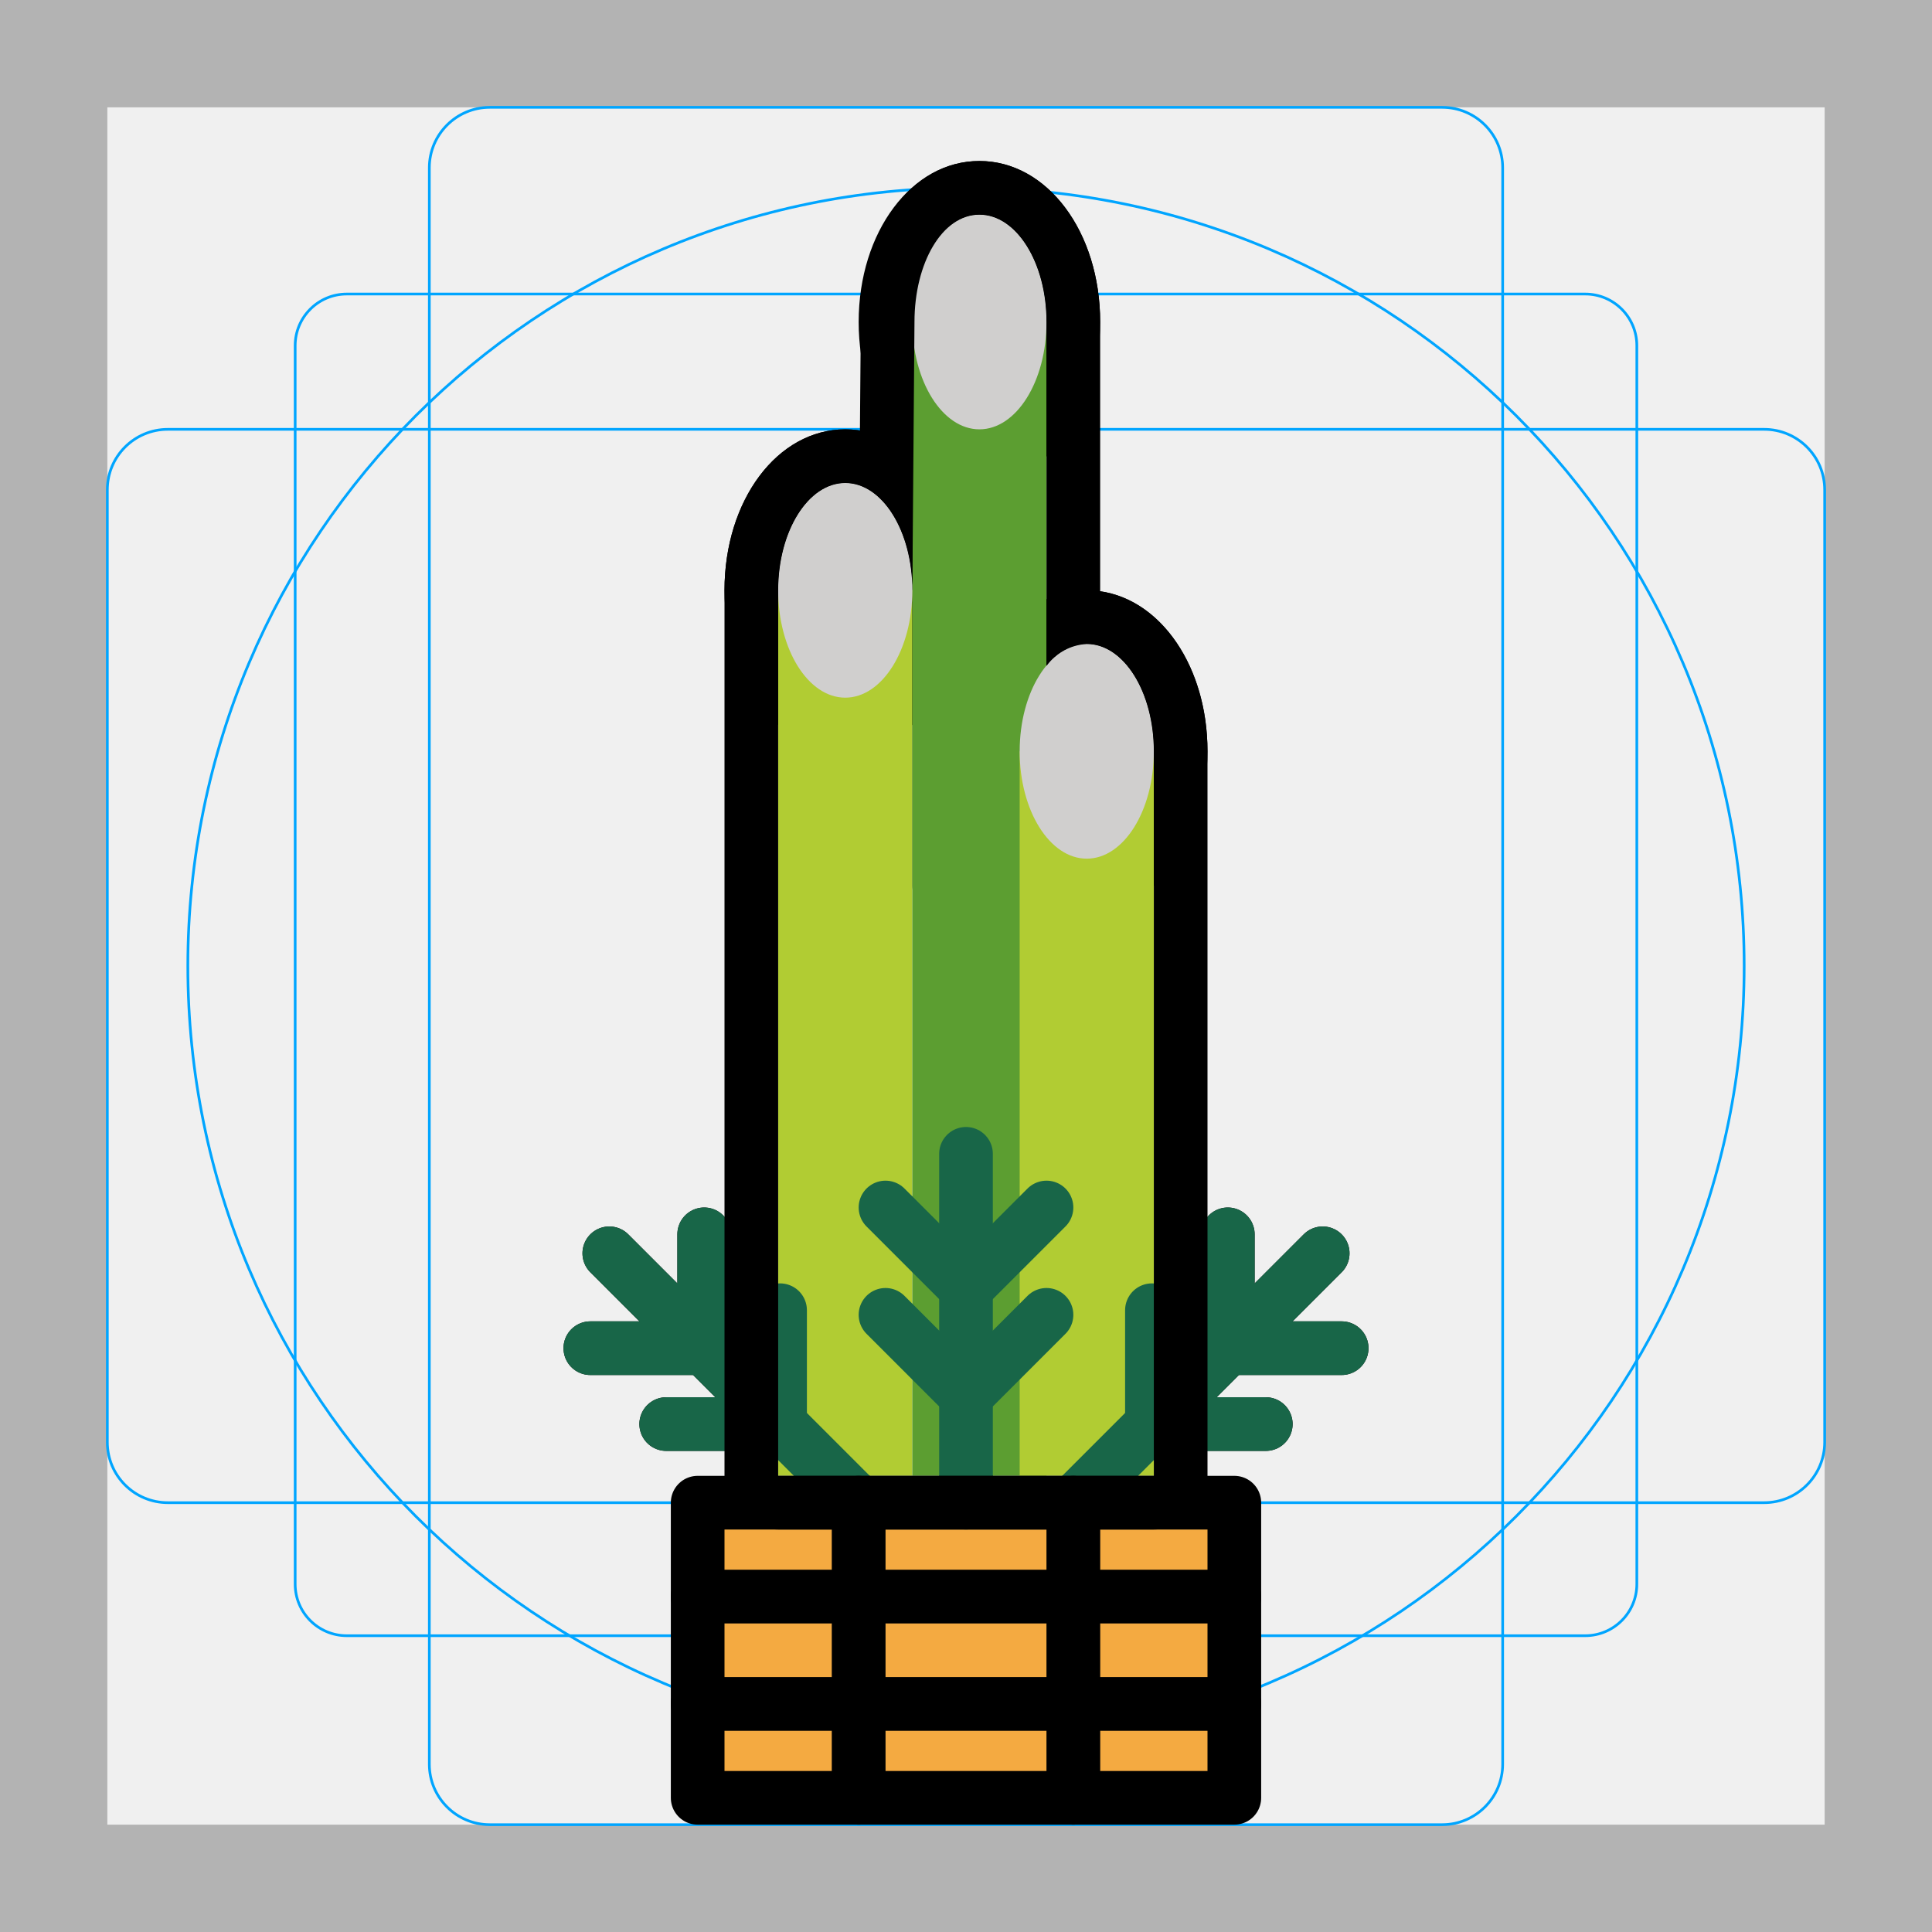
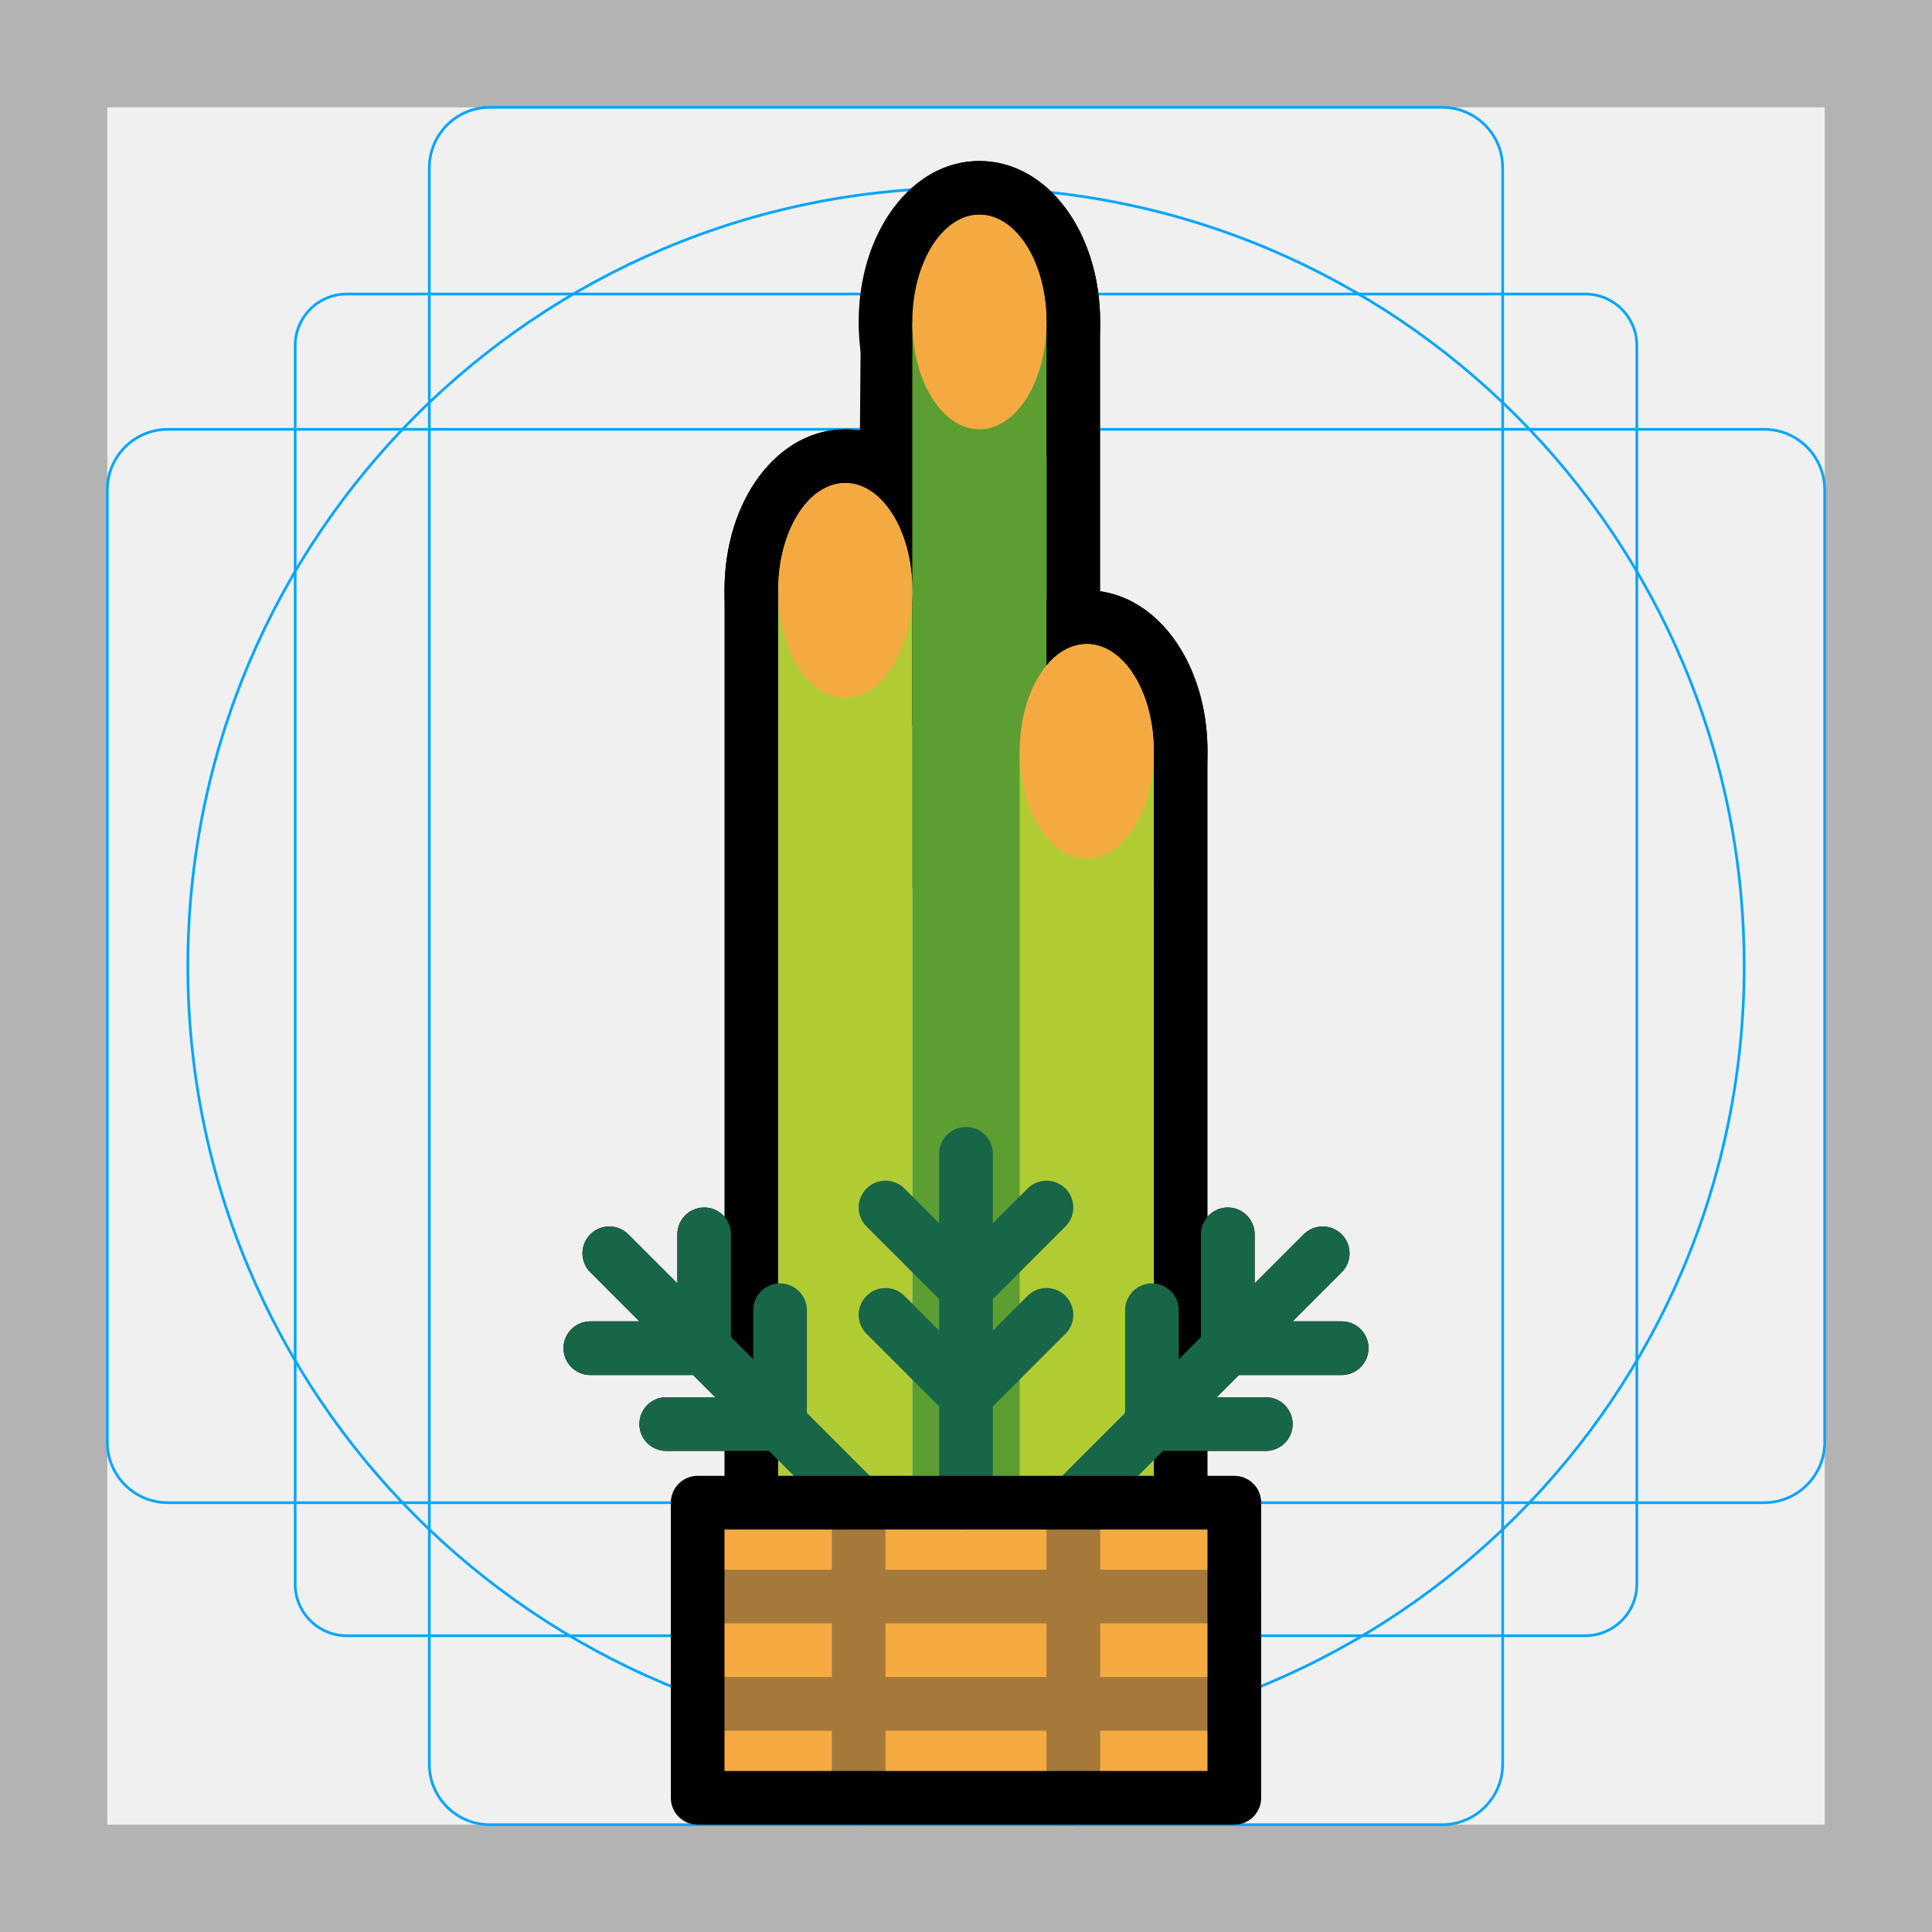
<svg xmlns="http://www.w3.org/2000/svg" id="emoji" viewBox="0 0 72 72">
  <g id="grid">
    <path d="M68,4V68H4V4H68m4-4H0V72H72V0Z" fill="#b3b3b3" />
    <path d="M12.923,10.958H59.077A1.923,1.923,0,0,1,61,12.881V59.035a1.923,1.923,0,0,1-1.923,1.923H12.923A1.923,1.923,0,0,1,11,59.035V12.881A1.923,1.923,0,0,1,12.923,10.958Z" fill="none" stroke="#00a5ff" stroke-miterlimit="10" stroke-width="0.1" />
    <rect x="16" y="4" width="40" height="64" rx="2.254" fill="none" stroke="#00a5ff" stroke-miterlimit="10" stroke-width="0.1" />
    <rect x="16" y="4" width="40" height="64" rx="2.254" transform="translate(72) rotate(90)" fill="none" stroke="#00a5ff" stroke-miterlimit="10" stroke-width="0.1" />
    <circle cx="36" cy="36" r="29" fill="none" stroke="#00a5ff" stroke-miterlimit="10" stroke-width="0.1" />
  </g>
  <g id="line-supplement">
    <g>
      <g>
        <line x1="22.707" y1="46.707" x2="31.899" y2="55.9" fill="none" stroke="#000" stroke-linecap="round" stroke-miterlimit="10" stroke-width="2" />
        <line x1="29.071" y1="48.828" x2="29.071" y2="53.071" fill="none" stroke="#000" stroke-linecap="round" stroke-miterlimit="10" stroke-width="2" />
        <line x1="26.243" y1="46" x2="26.243" y2="50.243" fill="none" stroke="#000" stroke-linecap="round" stroke-miterlimit="10" stroke-width="2" />
        <line x1="24.828" y1="53.071" x2="29.071" y2="53.071" fill="none" stroke="#000" stroke-linecap="round" stroke-miterlimit="10" stroke-width="2" />
        <line x1="22" y1="50.243" x2="26.243" y2="50.243" fill="none" stroke="#000" stroke-linecap="round" stroke-miterlimit="10" stroke-width="2" />
      </g>
      <g>
        <line x1="49.293" y1="46.707" x2="40.1" y2="55.9" fill="none" stroke="#000" stroke-linecap="round" stroke-miterlimit="10" stroke-width="2" />
        <line x1="42.929" y1="48.828" x2="42.929" y2="53.071" fill="none" stroke="#000" stroke-linecap="round" stroke-miterlimit="10" stroke-width="2" />
        <line x1="45.757" y1="46" x2="45.757" y2="50.243" fill="none" stroke="#000" stroke-linecap="round" stroke-miterlimit="10" stroke-width="2" />
        <line x1="47.172" y1="53.071" x2="42.929" y2="53.071" fill="none" stroke="#000" stroke-linecap="round" stroke-miterlimit="10" stroke-width="2" />
        <line x1="50" y1="50.243" x2="45.757" y2="50.243" fill="none" stroke="#000" stroke-linecap="round" stroke-miterlimit="10" stroke-width="2" />
      </g>
      <g>
        <line x1="36" y1="43" x2="36" y2="56" fill="none" stroke="#000" stroke-linecap="round" stroke-miterlimit="10" stroke-width="2" />
        <line x1="33" y1="49" x2="36" y2="52" fill="none" stroke="#000" stroke-linecap="round" stroke-miterlimit="10" stroke-width="2" />
        <line x1="33" y1="45" x2="36" y2="48" fill="none" stroke="#000" stroke-linecap="round" stroke-miterlimit="10" stroke-width="2" />
        <line x1="39" y1="49" x2="36" y2="52" fill="none" stroke="#000" stroke-linecap="round" stroke-miterlimit="10" stroke-width="2" />
        <line x1="39" y1="45" x2="36" y2="48" fill="none" stroke="#000" stroke-linecap="round" stroke-miterlimit="10" stroke-width="2" />
      </g>
    </g>
    <g>
      <line x1="35" y1="22" x2="35" y2="33" fill="#fff" stroke="#000" stroke-linecap="round" stroke-miterlimit="10" stroke-width="2" />
      <line x1="37" y1="28" x2="37" y2="39" fill="none" stroke="#000" stroke-linecap="round" stroke-linejoin="round" stroke-width="2" />
    </g>
    <g>
      <path d="M36.5,8C37.881,8,39,9.791,39,12s-1.119,4-2.5,4S34,14.209,34,12s1.119-4,2.5-4m0-2C33.977,6,32,8.636,32,12s1.977,6,4.5,6S41,15.364,41,12s-1.977-6-4.5-6Z" />
      <path d="M40.5,24c1.381,0,2.5,1.791,2.5,4s-1.119,4-2.5,4S38,30.209,38,28s1.119-4,2.5-4m0-2c-2.523,0-4.5,2.635-4.5,6s1.977,6,4.5,6S45,31.364,45,28s-1.977-6-4.5-6Z" />
      <path d="M31.5,18c1.381,0,2.5,1.791,2.5,4s-1.119,4-2.5,4S29,24.209,29,22s1.119-4,2.5-4m0-2c-2.523,0-4.5,2.635-4.5,6s1.977,6,4.5,6S36,25.364,36,22s-1.977-6-4.5-6Z" />
    </g>
+     <path d="M36.5,8C37.881,8,39,9.791,39,12V24.818A1.982,1.982,0,0,1,40.5,24c1.381,0,2.5,1.791,2.5,4V55H29V22c0-2.209,1.119-4,2.5-4S34,19.791,34,22l.08-10c0-2.209,1.039-4,2.42-4m0-2c-2.52,0-4.42,2.579-4.42,6l-.033,4.042A3.572,3.572,0,0,0,31.5,16c-2.523,0-4.5,2.635-4.5,6V55a2,2,0,0,0,2,2H43a2,2,0,0,0,2-2V28c0-3.139-1.72-5.643-4-5.965V12c0-3.365-1.977-6-4.5-6Z" />
+     <g>
+       <line x1="32" y1="56" x2="32" y2="67" fill="none" stroke="#000" stroke-linecap="round" stroke-linejoin="round" stroke-width="2" />
+       <line x1="40" y1="56" x2="40" y2="67" fill="none" stroke="#000" stroke-linecap="round" stroke-linejoin="round" stroke-width="2" />
+       <line x1="46" y1="59.5" x2="26" y2="59.5" fill="none" stroke="#000" stroke-linecap="round" stroke-linejoin="round" stroke-width="2" />
+       <line x1="26" y1="63.5" x2="46" y2="63.5" fill="none" stroke="#000" stroke-linecap="round" stroke-linejoin="round" stroke-width="2" />
+     </g>
  </g>
  <g id="color">
    <g>
      <rect x="26" y="56" width="20" height="11" fill="#f4aa41" />
      <line x1="32" y1="56" x2="32" y2="67" fill="none" stroke="#a57939" stroke-linecap="round" stroke-linejoin="round" stroke-width="2" />
      <line x1="40" y1="56" x2="40" y2="67" fill="none" stroke="#a57939" stroke-linecap="round" stroke-linejoin="round" stroke-width="2" />
      <line x1="46" y1="59.5" x2="26" y2="59.5" fill="none" stroke="#a57939" stroke-linecap="round" stroke-linejoin="round" stroke-width="2" />
      <line x1="26" y1="63.5" x2="46" y2="63.5" fill="none" stroke="#a57939" stroke-linecap="round" stroke-linejoin="round" stroke-width="2" />
      <rect x="29" y="22" width="5" height="33" fill="#b1cc33" />
      <rect x="34" y="12" width="5" height="43" fill="#5c9e31" />
      <rect x="38" y="28" width="5" height="27" fill="#b1cc33" />
-       <ellipse cx="36.5" cy="12" rx="2.5" ry="4" fill="#d0cfce" />
-       <ellipse cx="40.5" cy="28" rx="2.5" ry="4" fill="#d0cfce" />
-       <ellipse cx="31.5" cy="22" rx="2.5" ry="4" fill="#d0cfce" />
+       <ellipse cx="36.5" cy="12" rx="2.5" ry="4" fill="#f4aa41" />
+       <ellipse cx="40.5" cy="28" rx="2.5" ry="4" fill="#f4aa41" />
+       <ellipse cx="31.5" cy="22" rx="2.5" ry="4" fill="#f4aa41" />
    </g>
    <g>
      <g>
        <line x1="22.707" y1="46.707" x2="31.899" y2="55.9" fill="none" stroke="#186648" stroke-linecap="round" stroke-miterlimit="10" stroke-width="2" />
        <line x1="29.071" y1="48.828" x2="29.071" y2="53.071" fill="none" stroke="#186648" stroke-linecap="round" stroke-miterlimit="10" stroke-width="2" />
        <line x1="26.243" y1="46" x2="26.243" y2="50.243" fill="none" stroke="#186648" stroke-linecap="round" stroke-miterlimit="10" stroke-width="2" />
        <line x1="24.828" y1="53.071" x2="29.071" y2="53.071" fill="none" stroke="#186648" stroke-linecap="round" stroke-miterlimit="10" stroke-width="2" />
        <line x1="22" y1="50.243" x2="26.243" y2="50.243" fill="none" stroke="#186648" stroke-linecap="round" stroke-miterlimit="10" stroke-width="2" />
      </g>
      <g>
        <line x1="49.293" y1="46.707" x2="40.1" y2="55.9" fill="none" stroke="#186648" stroke-linecap="round" stroke-miterlimit="10" stroke-width="2" />
        <line x1="42.929" y1="48.828" x2="42.929" y2="53.071" fill="none" stroke="#186648" stroke-linecap="round" stroke-miterlimit="10" stroke-width="2" />
        <line x1="45.757" y1="46" x2="45.757" y2="50.243" fill="none" stroke="#186648" stroke-linecap="round" stroke-miterlimit="10" stroke-width="2" />
        <line x1="47.172" y1="53.071" x2="42.929" y2="53.071" fill="none" stroke="#186648" stroke-linecap="round" stroke-miterlimit="10" stroke-width="2" />
        <line x1="50" y1="50.243" x2="45.757" y2="50.243" fill="none" stroke="#186648" stroke-linecap="round" stroke-miterlimit="10" stroke-width="2" />
      </g>
      <g>
        <line x1="36" y1="43" x2="36" y2="56" fill="none" stroke="#186648" stroke-linecap="round" stroke-miterlimit="10" stroke-width="2" />
        <line x1="33" y1="49" x2="36" y2="52" fill="none" stroke="#186648" stroke-linecap="round" stroke-miterlimit="10" stroke-width="2" />
        <line x1="33" y1="45" x2="36" y2="48" fill="none" stroke="#186648" stroke-linecap="round" stroke-miterlimit="10" stroke-width="2" />
        <line x1="39" y1="49" x2="36" y2="52" fill="none" stroke="#186648" stroke-linecap="round" stroke-miterlimit="10" stroke-width="2" />
        <line x1="39" y1="45" x2="36" y2="48" fill="none" stroke="#186648" stroke-linecap="round" stroke-miterlimit="10" stroke-width="2" />
      </g>
    </g>
  </g>
  <g id="line">
-     <line x1="32" y1="56" x2="32" y2="67" fill="none" stroke="#000" stroke-linecap="round" stroke-linejoin="round" stroke-width="2" />
-     <line x1="40" y1="56" x2="40" y2="67" fill="none" stroke="#000" stroke-linecap="round" stroke-linejoin="round" stroke-width="2" />
-     <line x1="46" y1="59.5" x2="26" y2="59.5" fill="none" stroke="#000" stroke-linecap="round" stroke-linejoin="round" stroke-width="2" />
-     <line x1="26" y1="63.5" x2="46" y2="63.5" fill="none" stroke="#000" stroke-linecap="round" stroke-linejoin="round" stroke-width="2" />
-     <path d="M36.5,8C37.881,8,39,9.791,39,12V24.818A1.982,1.982,0,0,1,40.5,24c1.381,0,2.5,1.791,2.5,4V55H29V22c0-2.209,1.119-4,2.5-4S34,19.791,34,22l.08-10c0-2.209,1.039-4,2.42-4m0-2c-2.52,0-4.42,2.579-4.42,6l-.033,4.042A3.572,3.572,0,0,0,31.5,16c-2.523,0-4.5,2.635-4.5,6V55a2,2,0,0,0,2,2H43a2,2,0,0,0,2-2V28c0-3.139-1.72-5.643-4-5.965V12c0-3.365-1.977-6-4.5-6Z" />
    <rect x="26" y="56" width="20" height="11" stroke-width="2" stroke="#000" stroke-linecap="round" stroke-linejoin="round" fill="none" />
  </g>
</svg>
